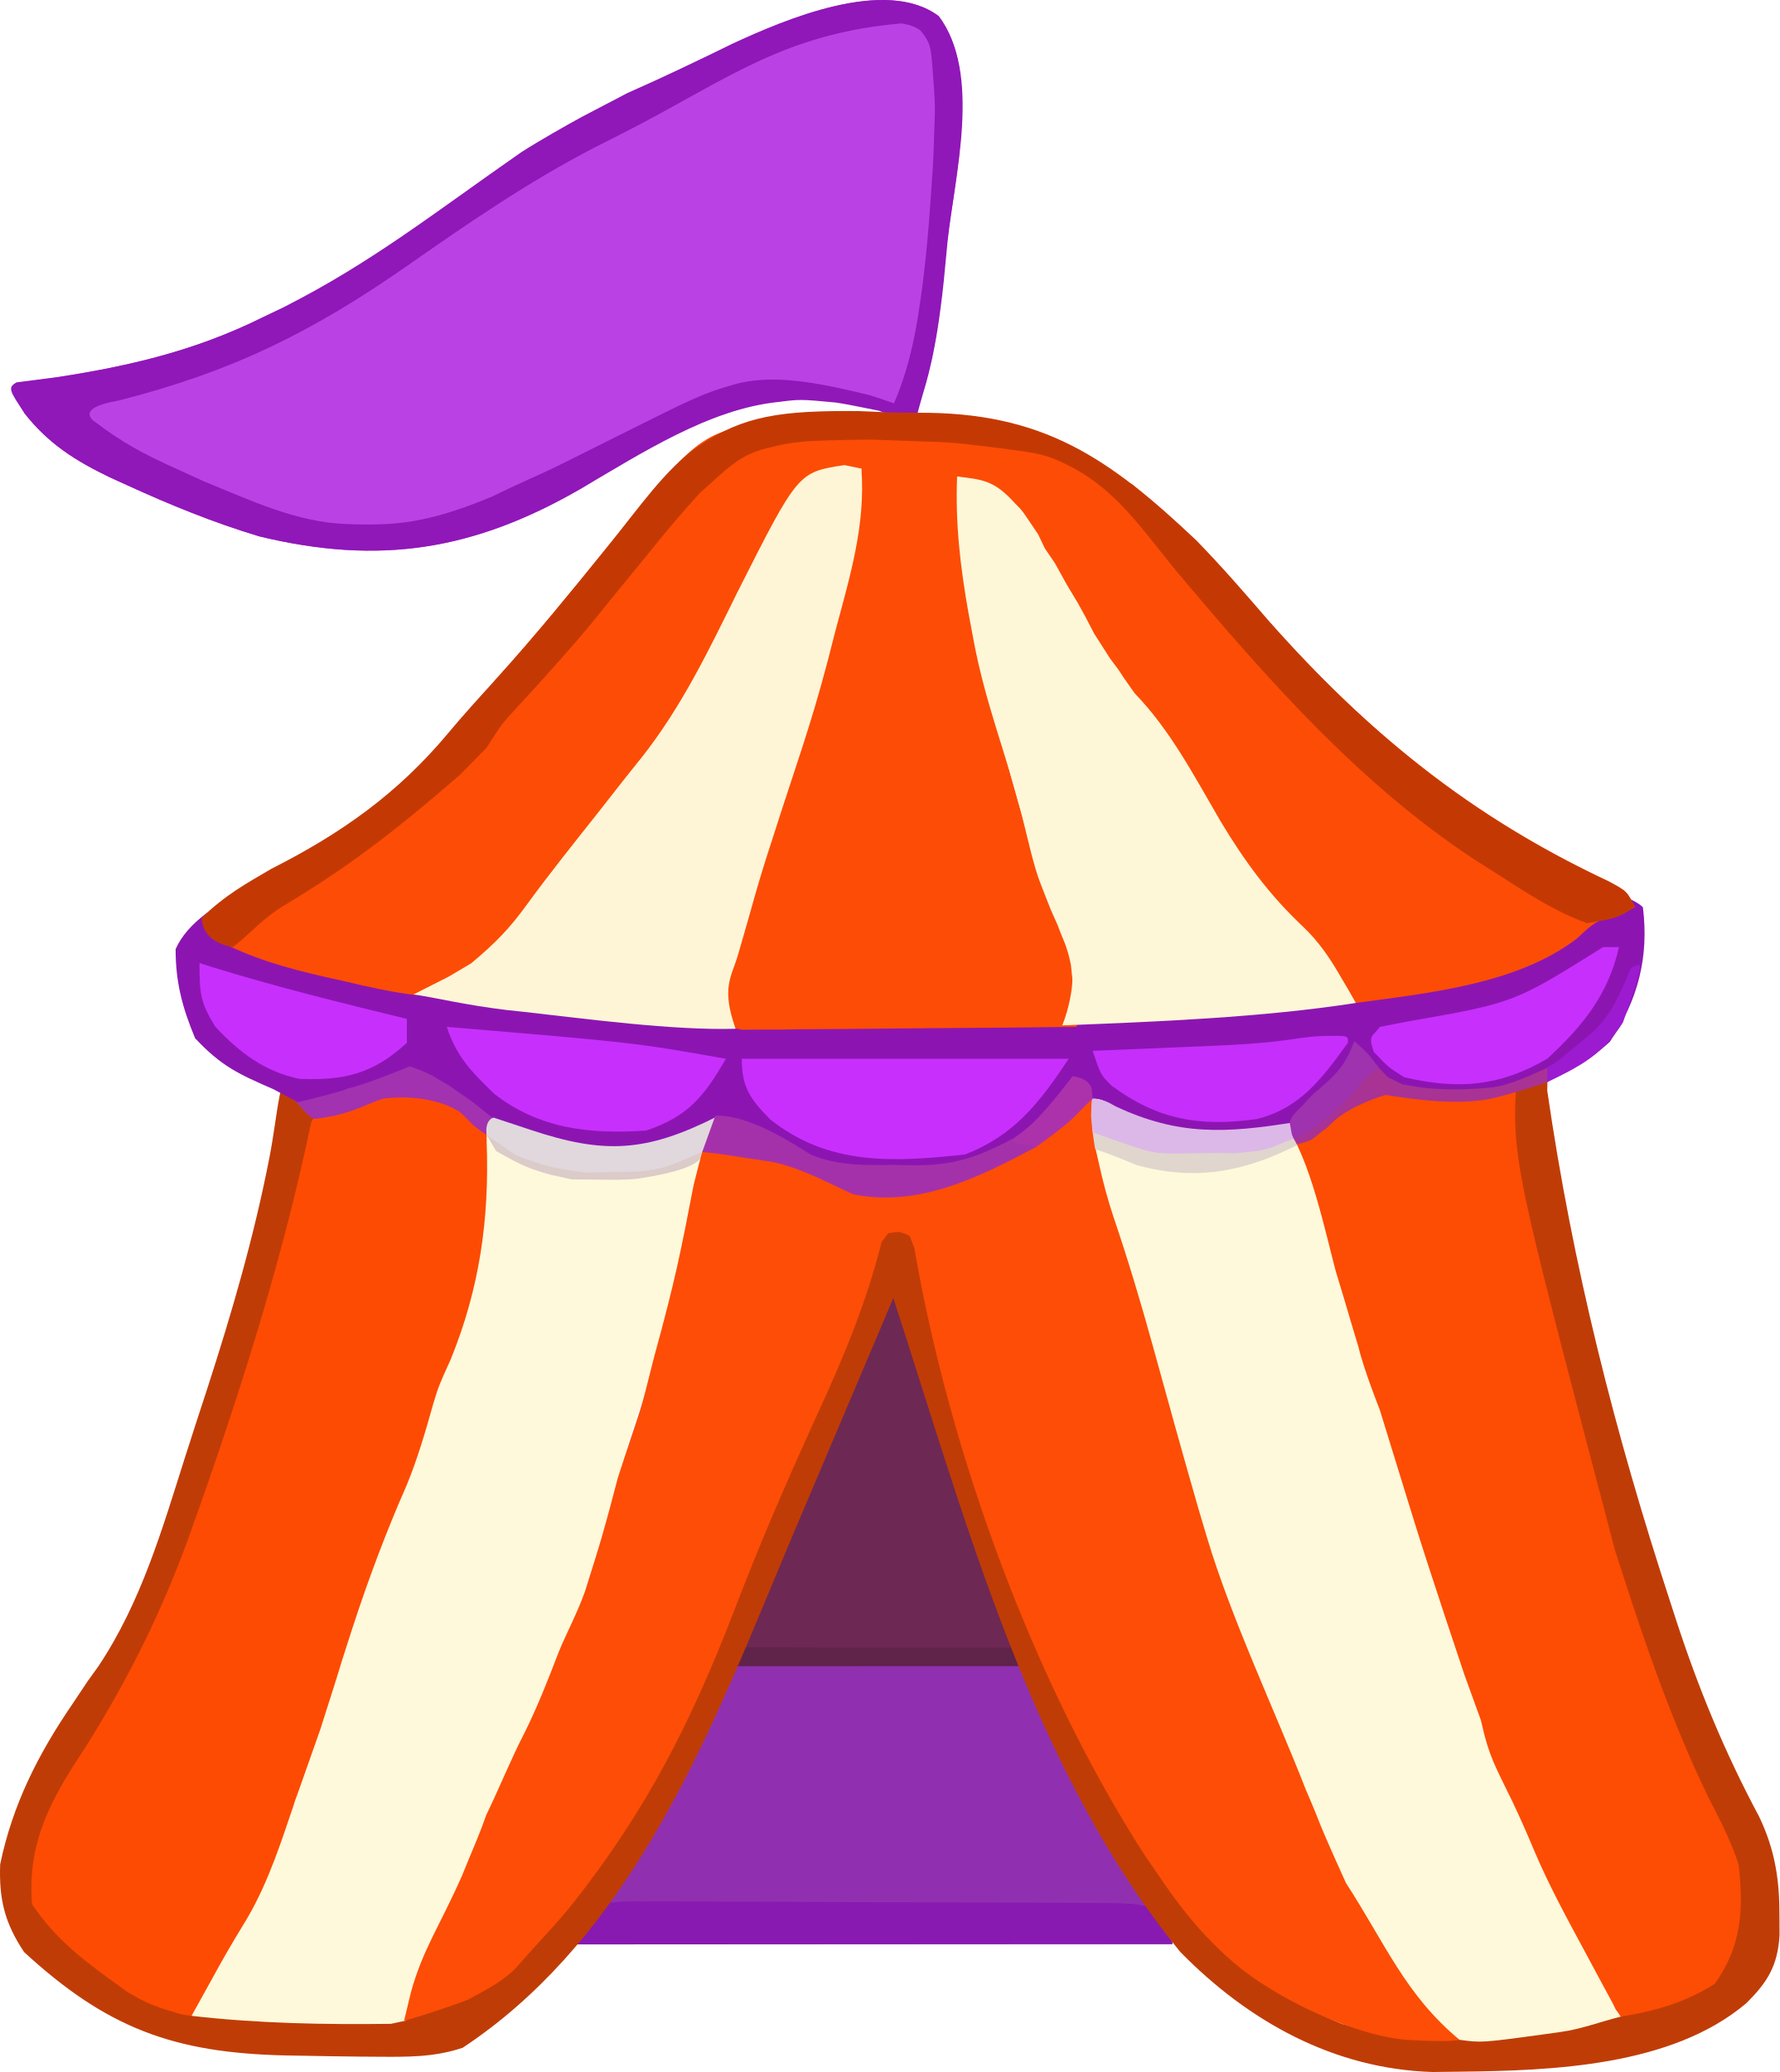
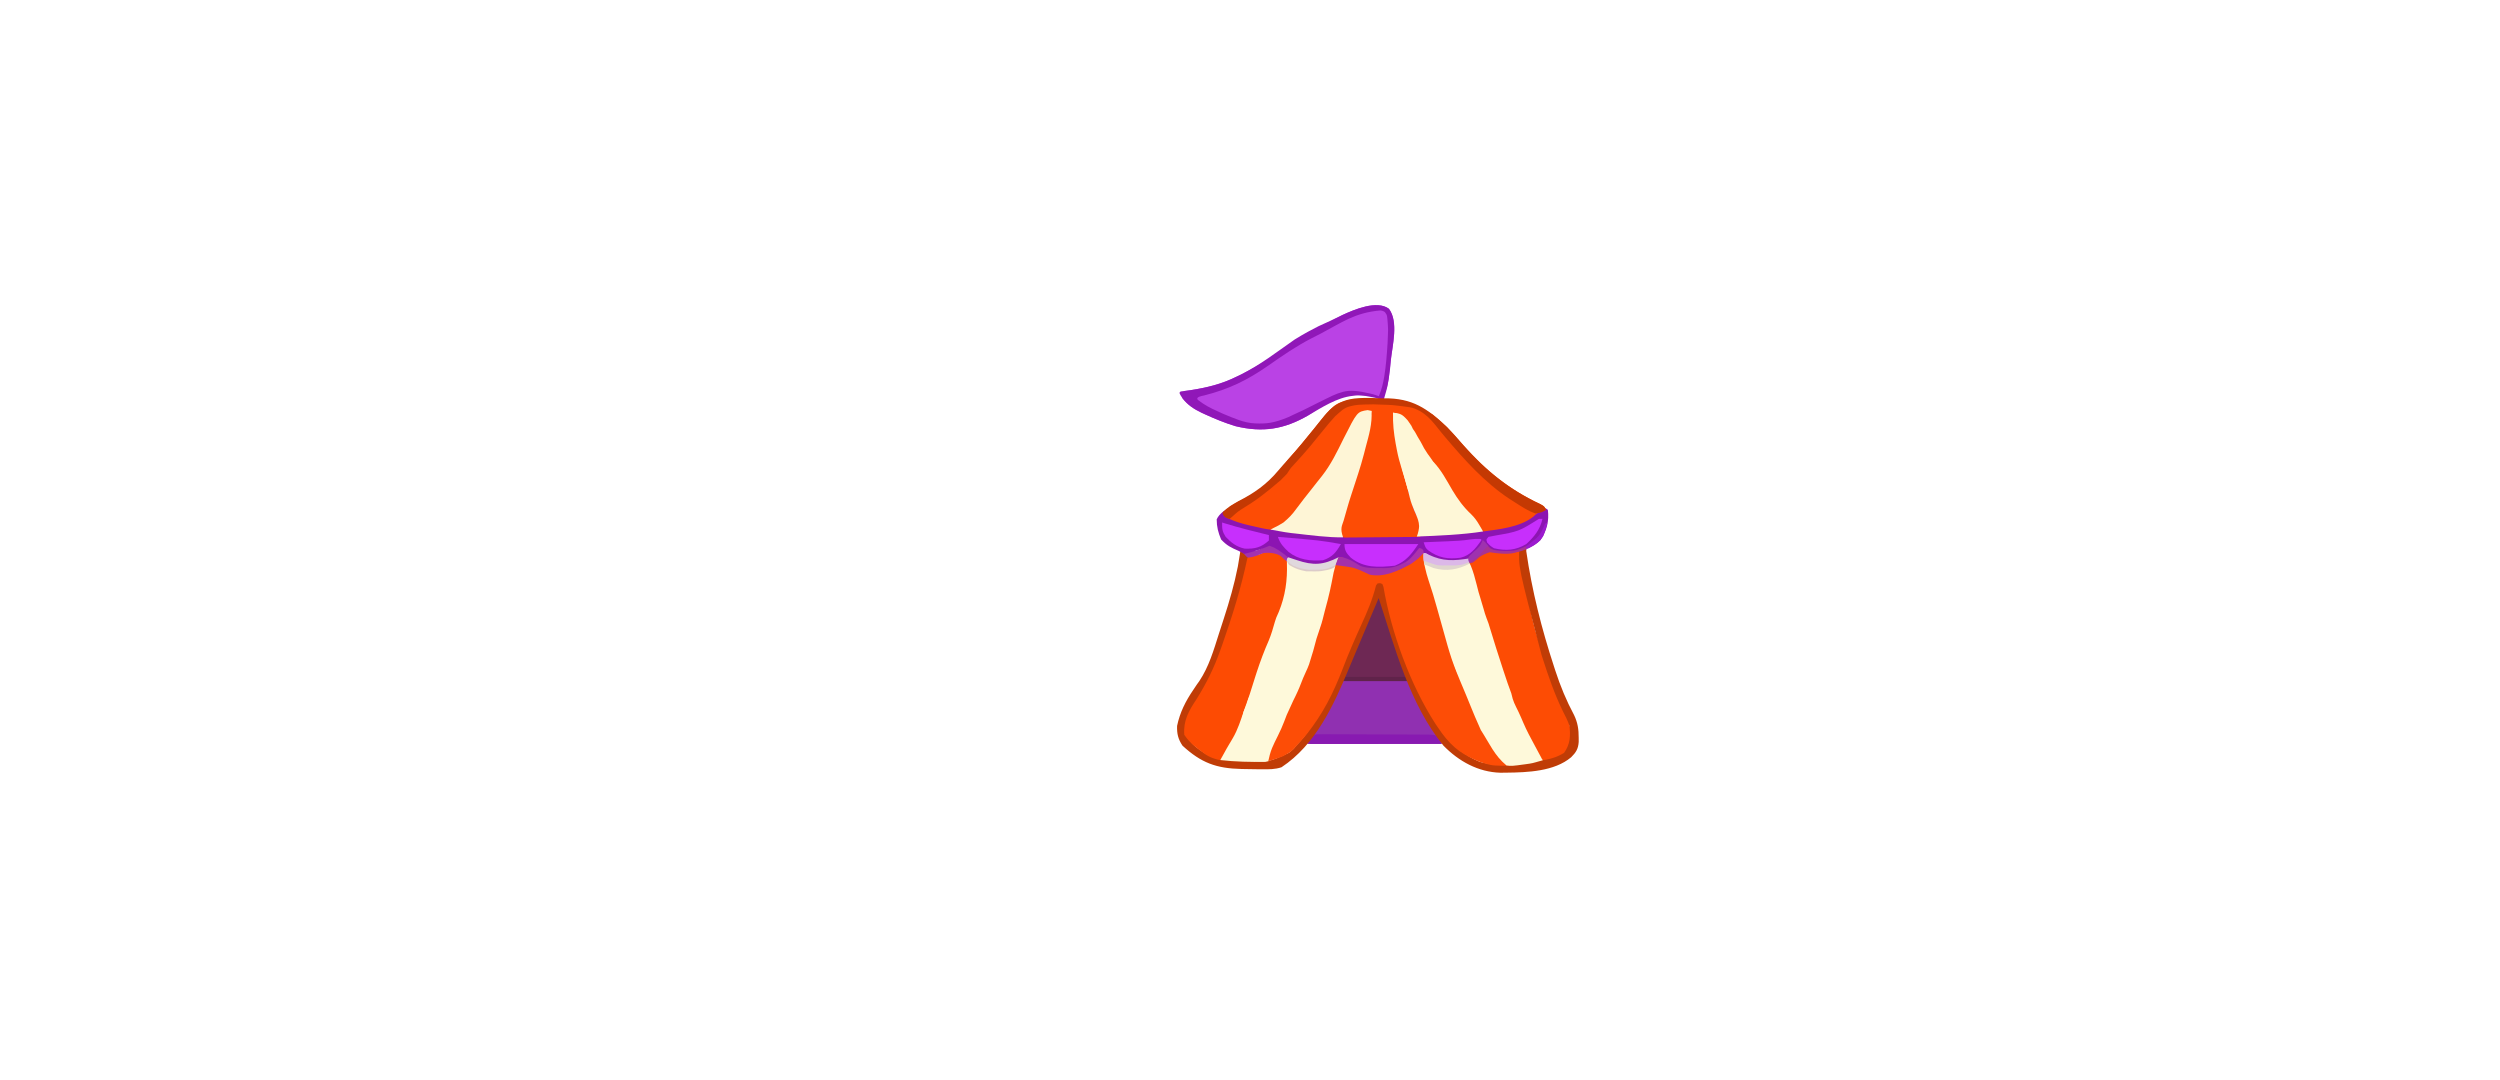
- <svg xmlns="http://www.w3.org/2000/svg" version="1.1" width="223.153" height="259.791" id="svg168">
+ <svg xmlns="http://www.w3.org/2000/svg" version="1.1" width="1389" height="600" id="svg168">
  <defs id="defs168">
    <linearGradient id="swatch173">
      <stop style="stop-color:#6e2854;stop-opacity:1;" offset="0" id="stop173" />
    </linearGradient>
+     <linearGradient id="swatch172">
+       <stop style="stop-color:#6e2854;stop-opacity:1;" offset="0" id="stop172" />
+     </linearGradient>
  </defs>
-   <g id="g175" style="display:inline" transform="translate(-703.9798,-152.2483)">
+   <g id="g175" style="display:inline" transform="translate(-50.00655,17.29093)">
    <path d="m 73.805,132.293 c 4.117,7.317 0.023,6.484 2,17.188 l -0.01,2.602 c 2.703,14.483 4.742,29.416 11.885,42.585 l 7.095,19.349 C 109.495,248.409 95.34,251.72 83.742,252.855 52.469,267.709 57.452,180.401 42.433,140.016 37.869,127.745 62.362,105.735 73.805,132.293 Z" fill="#fd4c04" id="path1" transform="translate(821.6953,154.2695)" style="display:inline" />
    <path d="M 0,0 C 0.33,0 0.66,0 1,0 1.184,0.781 1.369,1.562 1.559,2.367 6.039,20.249 12.305,37.621 19.688,54.5 c 0.439,1.007 0.878,2.014 1.33,3.052 C 24.485,65.293 28.584,72.505 33.375,79.5 35,82 35,82 35,84 c -24.09,0 -48.18,0 -73,0 -0.33,-0.66 -0.66,-1.32 -1,-2 0.389,-0.501 0.779,-1.003 1.18,-1.52 C -24.241,62.113 -16.469,40.253 -7.925,19.267 -6.307,15.302 -4.675,11.343 -3.043,7.383 -2.737,6.641 -2.432,5.899 -2.117,5.135 -1.411,3.423 -0.706,1.712 0,0 Z" fill="#9030b1" transform="translate(816,312)" id="path21" />
    <path d="m 0,0 c 2.802,-0.367 2.802,-0.367 6.422,-0.356 l 1.996,-0.006 c 2.183,-0.003 4.365,0.015 6.547,0.035 1.515,0.003 3.029,0.005 4.544,0.006 3.177,0.005 6.354,0.019 9.53,0.041 4.073,0.028 8.147,0.039 12.22,0.044 3.129,0.004 6.257,0.014 9.386,0.026 1.502,0.006 3.004,0.01 4.506,0.014 2.1,0.007 4.199,0.021 6.298,0.036 l 3.622,0.021 C 68,0 68,0 71,1 L 72,5 -2.812,5.044 -1.438,2.938 Z" fill="#881ab1" id="path44" transform="translate(779,391)" />
    <path d="M 0,0 C 0.33,0 0.66,0 1,0 1.184,0.781 1.369,1.562 1.559,2.367 5.542,18.265 11.251,33.669 17,49 4.79,49 -7.42,49 -20,49 -13.478,32.603 -6.838,16.268 0,0 Z" fill="#6e2854" transform="translate(816,312)" id="path32" />
    <path d="m 778.375,358.924 c 2.802,-0.164 2.802,-0.164 6.422,-0.159 l 1.996,-0.003 c 2.183,-0.001 4.365,0.007 6.547,0.015 1.515,10e-4 3.029,0.002 4.544,0.003 3.177,0.002 6.354,0.008 9.53,0.018 4.073,0.013 8.147,0.017 12.22,0.019 3.129,0.002 6.257,0.006 9.386,0.011 1.502,0.003 3.004,0.005 4.506,0.006 2.1,0.003 4.199,0.009 6.298,0.016 l 3.622,0.009 c 2.929,0.062 2.929,0.062 5.929,0.508 l 1,1.781 -74.812,0.02 1.374,-0.938 z" fill="#881ab1" id="path174" style="fill:#60234a;fill-opacity:1;stroke-width:0.667" />
    <path d="M 0,0 1.05,-0.918 1.007,2.002 C 4.196,24.056 9.506,44.972 16.438,66.125 l 0.676,2.089 c 2.825,8.682 6.141,16.738 10.454,24.794 2.024,4.226 2.574,7.975 2.558,12.618 l 0.008,2.289 c -0.245,3.849 -1.53,5.893 -4.195,8.523 C 16.598,124.326 1.652,124.873 -10,125 l -3.406,0.039 C -25.727,124.658 -36.436,118.73 -45,110 -63.742,87.087 -71.961,55.672 -81,28 l -1.142,2.696 c -0.535,1.261 -1.069,2.523 -1.604,3.784 l -0.868,2.048 c -1.587,3.745 -3.176,7.489 -4.768,11.232 -4.135,9.723 -4.135,9.723 -8.2,19.474 C -106.045,87.64 -115.99,109.433 -135,122 c -3.617,1.206 -6.923,1.15 -10.688,1.125 l -2.273,-0.015 C -150.308,123.086 -152.654,123.046 -155,123 l -2.217,-0.038 C -171.209,122.65 -179.625,119.551 -190,110 c -2.454,-3.68 -3.154,-6.65 -3,-11 1.567,-7.499 4.729,-13.75 9.023,-20.039 L -182,76 l 1.313,-1.823 c 5.379,-8.061 7.993,-17.157 10.901,-26.314 0.901,-2.833 1.824,-5.659 2.75,-8.484 3.096,-9.555 5.862,-19.057 7.787,-28.923 1.051,-5.26 1.405,-12.331 2.85,-9.136 2.799,4.198 6.592,5.898 5.67,10.707 -5.411,24.884 -17.614,52.711 -31.627,74.179 -3.256,5.017 -5.993,9.407 -6.141,15.508 1.284,5.914 5.969,9.291 10.797,12.434 6.037,3.311 12.956,3.401 19.699,3.852 l 2.545,0.174 c 13.124,1.12 13.124,1.12 24.588,-4.229 l 2.618,-2.21 1.491,-1.868 C -120.43,103.412 -116.153,95.944 -112,88 l 0.963,-1.803 c 5.535,-10.39 10.044,-21.167 14.505,-32.053 2.774,-6.768 5.662,-13.485 8.576,-20.194 2.133,-4.937 3.268,-10.209 5.116,-15.26 1.801,0.044 4.84,0.89 4.84,0.89 l 0.777,3.916 c 4.396,19.017 11.124,37.065 18.91,54.941 l 1.331,3.065 C -50.115,96.913 -41.157,112.375 -24.75,119 c 9.977,2.705 20.736,1.048 30.812,-0.312 l 2.704,-0.356 C 13.675,117.604 17.719,116.673 22,114 c 3.404,-4.765 3.642,-9.345 3,-15 -0.97,-2.973 -2.378,-5.664 -3.812,-8.438 -4.515,-9.352 -7.836,-18.945 -11,-28.812 L 9.49,59.598 C -3.398,10.482 -3.486,10.835 -2.792,-0.577 Z" fill="#c03c06" transform="translate(897,287)" id="path25" />
    <path d="M 0,0 C 1.625,1.5 4.812,-1.625 6.188,-0.125 L 5.688,1.188 c 3.051,6.102 1.07,16.709 -0.5,23 L 4.687,26.202 C 3.505,30.681 1.871,34.764 0,39 l -0.875,3.188 c -0.928,3.146 -1.998,5.887 -3.312,8.875 -2.534,5.951 -4.544,12.024 -6.5,18.188 l -0.901,2.832 c -1.652,5.272 -3.308,6.301 -4.588,11.675 L -18,88 l -0.445,2.02 c -2.077,8.536 -4.626,18.115 -10.671,24.688 -1.986,0.555 -2.978,0.184 -5.067,-0.476 -1.918,-0.606 -3.065,-1.141 -4.949,-2.292 C -43.835,108.543 -47.778,105.833 -51,101 -51.634,93.205 -48.561,87.717 -44.375,81.438 -38.783,72.543 -34.496,63.892 -31,54 l 1.18,-3.323 C -24.309,34.99 -19.417,19.293 -16,3 L -13.938,-1.188 -10,1 c 3.751,-1.822 6.006,-2.366 10,-1 z" fill="#fd4b03" transform="translate(759,290)" id="path18" />
    <path d="m 0,0 2.125,0.656 c 9.418,2.764 15.356,5.387 24.5,1.469 -1.014,6.36 -2.063,10.475 -3.5,16.75 l -0.777,3.473 C 21.105,27.772 19.752,32.929 17.679,38.091 16.372,41.766 15.777,45.612 15.062,49.438 13.744,56.085 12.179,61.976 9,68 L 7.562,71.438 C 6.334,74.239 5.028,76.911 3.625,79.625 1.068,84.647 -0.886,89.817 -2.789,95.117 -3.933,97.84 -5.222,99.676 -7,102 c -0.782,1.727 -1.512,3.479 -2.188,5.25 l -1.043,2.703 -0.858,3.638 L -13,114 c -8.402,0.11 -16.647,-0.045 -25,-1 0.749,-1.354 1.5,-2.709 2.25,-4.062 l 1.387,-2.512 c 1.1,-1.958 2.255,-3.885 3.426,-5.801 C -28.283,96.041 -26.699,90.997 -25,86 l 3.149,-8.927 C -18.512,66.648 -19.747,70.305 -18.75,67.25 l 0.95,-2.95 C -15.818,58.236 -13.625,52.374 -11.055,46.535 -9.653,43.166 -8.668,39.727 -7.68,36.219 -7,34 -7,34 -5.5,30.688 -1.865,21.751 -0.647,13.092 -0.992,3.484 L -1,1 Z" fill="#fef9da" transform="translate(766,292)" id="path19" />
    <path d="m 0,0 c 3.793,1.002 7.153,1.81 10.438,4 1.326,0.682 5.533,-0.898 6.875,-0.25 l 9.281,0.812 C 25.411,4.607 27.939,6.49 18.252,7.988 16.152,8.312 13.083,8.108 9.688,8.125 L 7.012,7.539 C 4.062,6.688 3.344,6.344 0.188,4.562 l -1.625,-2.75 C -2.316,-4.34 -0.879,2.848 -1,1 Z" fill="#dbcbc9" transform="translate(766,292)" id="path83" />
    <path d="M 0,0 0.77,3.402 C 1.117,4.914 1.465,6.426 1.812,7.938 l 0.502,2.229 C 3.372,14.734 4.668,19.136 6.19,23.569 7.771,28.314 9.115,33.132 10.5,37.938 c 0.882,3.047 2.639,13.595 7.652,27.265 10.438,23.067 24.933,40.208 25.479,42.155 5.551,9.9 7.72,11.29 -3.785,10.682 C 33.107,117.683 22.761,112.776 17.539,108.199 13.694,104.869 10.808,101.223 8,97 L 6.559,94.91 C -7.491,73.128 -17.981,44.247 -22.362,18.741 l -0.594,-1.542 c -1.481,-0.707 -1.431,-0.448 -2.669,-0.337 l -0.832,1.09 c -1.946,7.747 -4.888,14.748 -8.231,21.986 -3.664,8.054 -7.173,16.103 -10.312,24.375 -5.487,14.174 -10.961,24.84 -20.068,36.455 -1.861,2.373 -4.975,5.591 -7.054,7.998 -1.618,1.872 -4.738,3.373 -6.084,4.148 -2.681,1.092 -8.147,2.722 -8.147,2.722 l 0.869,-3.612 c 1.507,-5.434 3.631,-8.311 6.44,-14.686 1.06,-2.687 2.036,-4.743 2.978,-7.474 1.835,-3.797 3.071,-6.968 4.844,-10.395 1.624,-3.28 2.945,-6.643 4.254,-10.059 0.905,-2.251 2.299,-4.81 3.296,-7.596 2.204,-6.951 2.537,-8.201 4.129,-14.276 3.316,-10.237 2.539,-7.12 4.561,-15.201 2.654,-9.632 3.361,-13.312 4.951,-21.548 C -49.149,7.413 -48.663,4.87 -47,1.812 c 2.686,0.384 3.81,0.983 5.688,3 4.309,4.076 9.293,5.923 15.125,6.688 C -17.309,10.951 -9.76,7.654 -3.523,1.391 -2,0 -2,0 0,0 Z" fill="#fd4d06" transform="translate(841,290)" id="path12" />
    <path d="M 0,0 C 1.438,1.461 1.438,1.461 3,3.375 4.619,5.342 6.197,7.197 8,9 L 6.062,11.562 C 3.812,10.188 4.125,9.875 2.562,8.625 0.71,7.399 -2.891,6.465 -7,7 c -2.562,0.874 -4.269,2.055 -8.532,2.527 -0.556,0.062 -1.691,-1.433 -2.552,-2.332 -0.946,-0.987 1.206,-0.544 2.765,-1.025 1.545,-0.476 3.18,-0.268 3.612,-0.345 C -10.461,5.604 -5.324,3.147 -4.625,2.375 -2,0 -2,0 0,0 Z" fill="#a232af" transform="translate(759,283)" id="path84" />
    <path d="m 2,5.875 c 0,0 3.425,-24.415 22.011,-1.732 C 27.227,8.068 29.317,18.368 30.5,22.688 l 1.012,3.342 0.957,3.232 0.889,2.968 C 33.983,34.928 36,40 36,40 c 1.131,3.644 2.254,7.291 3.375,10.938 l 0.961,3.096 C 42.162,59.987 46.625,73.25 46.625,73.25 l 2.062,5.688 c 1.058,4.797 1.88,5.871 3.996,10.289 0.947,1.994 1.835,4.017 2.684,6.055 1.842,4.338 4.081,8.451 6.32,12.594 0.818,1.517 1.635,3.035 2.449,4.555 l 1.085,2.007 C 66,116 65.227,114.564 66.221,116.094 63.671,116.741 61.209,117.67 58.812,118 l -2.041,0.289 C 48.76,119.383 48.76,119.383 46,119 39.219,113.37 36.727,106.997 31.758,99.332 27.605,90.152 29.018,92.919 26.75,87.688 22.847,77.707 17.341,66.111 14.312,55.938 L 13.273,52.449 C 11.313,45.656 9.425,38.841 7.55,32.023 6.046,26.584 4.445,21.213 2.623,15.872 1.896,13.687 1.307,11.499 0.812,9.25 L 0.332,7.141 C -0.041,4.733 1.945,8.307 2,5.875 Z" fill="#fef9da" transform="translate(841,289)" id="path20" style="display:inline" />
    <path d="m 840.938,290 c 1.121,0.09 1.84,0.34 2.824,0.91 7.724,4.044 12.737,3.772 21.27,2.402 l 1.324,1.896 0.291,0.602 c -6.693,3.418 -12.893,4.546 -20.177,2.502 -0.804,-0.33 -1.609,-0.66 -2.438,-1 -2.871,-1.09 -0.943,-0.342 -2.717,-0.985 -0.452,-2.537 -0.45,-3.756 -0.377,-6.328 z" fill="#e0d6cd" id="path62" />
    <path d="m 88.305,111.73 c 0.771,6.171 -0.578,11.606 -4.148,16.875 -1.986,1.808 -3.737,2.944 -6.047,4.09 -2.134,1.046 1.241,-0.892 -3.742,1.41 -5.88,1.96 -18.062,0.625 -18.062,0.625 -32.82,13.905 -31.776,0.427 -37.156,1.031 -0.747,0.084 -1.609,1.578 -1.609,1.578 -7.256,6.252 -16.186,10.443 -26.148,9.918 -6.045,-1.484 -13.537,-6.548 -16.086,-8.527 l -0.982,-0.433 -2.209,-0.335 c -5.259,6.692 -21.944,8.217 -26.684,1.268 l -3.938,-3.125 -3.062,-2.125 c -1.688,-0.917 -1.688,-1.208 -4.75,-2.312 -4.732,1.967 -8.472,3.223 -14.062,4.5 l -3.052,-1.623 c -4.435,-1.925 -6.557,-2.916 -9.819,-6.389 -1.611,-3.884 -2.442,-7 -2.442,-11.175 11.747,-26.431 174.68,-14.57 184,-5.25 z" fill="#8c15b2" id="path5" style="display:inline" transform="translate(821.6953,154.2695)" />
    <path d="m 24.305,58.73 2.359,1.953 c 4.249,3.622 8.025,7.466 11.637,11.715 13.391,15.584 26.903,27.279 45.738,36.105 2.266,1.227 2.266,1.227 3.266,3.227 l -2.188,0.75 c -2.879,1.122 -2.879,1.122 -5.109,3.195 -7.54,5.732 -18.531,6.799 -27.703,8.055 l -1.758,-2.16 -2.367,-2.902 -2.32,-2.848 C 44.569,114.237 43.265,112.687 41.894,111.173 37.434,106.213 34.089,100.759 30.68,95.043 29.568,93.182 28.451,91.324 27.328,89.469 l -1.471,-2.468 c -1.635,-2.392 -3.497,-4.238 -5.552,-6.271 -3,-5.357 -4.105,-5.18 -4.105,-7.823 l -1.47,-2.431 -0.8,-0.684 C 12.647,66.66 13.531,67.057 10.57,63.167 8.371,59.557 5.759,58.427 2.305,57.73 5.856,84.632 5.856,84.632 13.449,110.508 c 0.855,2.223 2.855,6.223 2.855,6.223 1.158,3.473 1.069,6.361 1,10 -6.211,0.074 -12.422,0.129 -18.634,0.165 -2.114,0.015 -4.227,0.036 -6.341,0.061 -3.036,0.036 -6.071,0.053 -9.107,0.067 l -2.87,0.047 -2.669,6.8e-4 -2.348,0.02 c -2.595,-0.461 -3.495,-1.243 -5.031,-3.361 1.276,-5.799 1.86,-9.733 3.875,-14.5 l 0.777,-1.895 c 1.28,-3.106 2.599,-6.195 3.926,-9.281 3.436,-8.033 5.982,-16.106 8.109,-24.574 l 0.65,-2.581 c 1.154,-4.712 2.07,-9.354 2.663,-14.169 -5.092,1.273 -6.997,2.753 -10,7 -1.573,2.703 -3.01,5.468 -4.438,8.25 -0.805,1.534 -1.609,3.068 -2.414,4.602 -1.164,2.235 -2.308,4.473 -3.422,6.734 -3.705,7.27 -9.121,13.373 -14.277,19.644 -1.968,2.403 -3.896,4.836 -5.825,7.27 l -1.891,2.34 c -1.135,1.414 -2.251,2.843 -3.344,4.289 l -1.516,1.934 -1.258,1.66 c -2.506,1.98 -4.437,2.082 -7.617,2.277 -3.033,-0.377 -5.967,-1.04 -8.938,-1.75 l -2.342,-0.516 c -4.839,-1.113 -9.334,-2.378 -13.721,-4.734 -0.687,-2.101 -0.245,-0.907 -0.558,-2.807 l 2.996,-3.17 c 14.605,-8.341 14.542,-6.529 26.66,-18.02 2.011,-2.395 4.167,-6.509 6.277,-8.816 4.734,-5.243 9.188,-10.693 13.625,-16.188 11.477,-14.167 11.477,-14.167 20,-16 18.071,-0.946 27.504,-2.234 46,8 z" fill="#fd4c05" transform="translate(821.6953,154.2695)" id="path9" style="display:inline" />
    <path d="M 0,0 C 5.451,7.23 1.796,21.109 0.93,29.355 L 0.547,33.246 C -1.098,49.133 -2.66,46.414 -6.008,49.074 -10.193,48.772 -5.722,49.061 -7.812,48.812 c -2.895,-0.286 -7.943,-1.417 -10.852,-1.488 l -5.496,0.453 c -8.779,0.877 -13.255,7.134 -20.785,11.516 -13.341,7.682 -25.144,9.589 -40.25,5.938 -5.738,-1.726 -11.178,-3.946 -16.625,-6.438 l -2.154,-0.98 c -4.311,-2.079 -7.721,-4.233 -10.721,-8.082 0.188,-2.312 0.188,-2.312 1,-4 L -110.398,45.25 c 9.18,-1.422 17.315,-3.356 25.703,-7.52 l 2.512,-1.199 c 11.192,-5.707 22.316,-12.528 32.227,-20.224 3.333,-2.519 6.403,-3.965 10.302,-5.516 4.789,-1.948 9.115,-5.064 13.771,-7.311 C -19.377,0.468 -6.668,-4.994 0,0 Z" fill="#ba42e5" transform="translate(821.6953,154.2695)" id="path14" />
    <path d="M 0,0 C 3.107,0.336 4.56,0.546 6.768,2.831 8.442,4.646 7.558,3.365 10.166,7.249 L 11,9 c 2,3 0.409,0.348 2.751,4.542 l 1.381,2.298 0.962,1.747 1.093,2.101 2.026,3.167 c 2.05,2.681 0.327,0.516 3.064,4.329 4.519,4.675 7.459,10.392 10.73,15.98 3.059,5.098 6.141,9.301 10.479,13.37 1.844,1.787 3.166,3.685 4.45,5.903 L 49.152,64.496 50,66 c -11.653,1.819 -25.034,2.358 -36.812,2.812 0.849,-2.087 1.292,-4.643 1.267,-5.823 l -0.186,-1.779 C 13.741,58.65 13.277,58.122 12.625,56.281 11.503,53.745 12.075,55.181 10.458,51.025 9.599,48.816 8.966,45.838 8.114,42.431 6.312,35.225 3.551,28.533 2.062,20.5 L 1.423,17.089 C 0.397,11.302 -0.235,5.876 0,0 Z" fill="#fef7d7" transform="translate(824,212)" id="path27" />
    <path d="M 0,0 2.125,0.438 C 2.665,7.527 0.691,13.942 -1.125,20.75 l -0.91,3.553 c -2.309,8.798 -3.957,13.004 -7.104,22.899 -1.93,5.854 -2.376,7.995 -4.224,14.251 -0.815,2.759 -2.112,4.093 -0.285,9.222 C -21.482,70.898 -32.344,69.44 -40.125,68.562 l -2.238,-0.238 c -5.266,-0.641 -8.536,-1.481 -11.666,-1.959 l 4.434,-2.247 2.788,-1.653 c 3.034,-2.541 4.798,-4.322 7.101,-7.524 2.797,-3.823 5.757,-7.516 8.698,-11.228 0.913,-1.156 1.822,-2.315 2.728,-3.477 0.948,-1.212 1.906,-2.416 2.875,-3.611 5.043,-6.397 8.438,-13.512 12.031,-20.787 C -5.815,0.885 -5.815,0.885 0,0 Z" fill="#fef5d6" transform="translate(809.875,210.5625)" id="path28" />
    <path d="m 0,0 c 5.451,7.23 1.973,20.048 1.106,28.295 l -0.471,4.909 c -0.967,9.256 -2.221,12.779 -2.756,14.648 -0.654,2.286 -0.474,1.809 -0.856,3.066 -2.748,-0.771 -2.183,-0.575 -4.555,-1.449 -2.412,-0.474 -1.221,-0.248 -2.763,-0.551 -0.508,-0.1 -1.24,-0.258 -2.62,-0.469 -4.447,-0.422 -4.549,-0.406 -7.121,-0.078 -8.779,0.877 -17.38,6.541 -24.91,10.922 -13.341,7.682 -25.144,9.589 -40.25,5.938 -5.738,-1.726 -11.178,-3.946 -16.625,-6.438 l -2.154,-0.98 c -4.311,-2.079 -7.721,-4.233 -10.721,-8.082 -1.719,-2.672 -2.156,-3.141 -0.938,-3.812 L -110.398,45.25 c 9.18,-1.422 17.315,-3.356 25.703,-7.52 l 2.512,-1.199 c 11.192,-5.707 18.913,-11.866 29.84,-19.473 2.153,-1.381 5.833,-3.478 7.609,-4.433 1.685,-0.906 3.623,-1.875 5.61,-2.94 5.098,-2.258 8.584,-3.959 13.241,-6.206 C -19.377,0.468 -6.668,-4.994 0,0 Z m -37.741,13.71 c -1.762,0.919 -3.535,1.817 -5.31,2.711 -8.383,4.322 -15.963,9.547 -23.673,14.938 -11.964,8.322 -21.933,13.239 -36.105,16.837 -0.422,0.107 -5.097,0.744 -3.21,2.503 3.678,2.811 6.438,4.263 10.656,6.156 l 3.301,1.508 c 5.819,2.349 11.453,5.093 17.856,5.326 5.975,0.217 10.029,-0.047 18.25,-3.458 2.916,-1.467 6.093,-2.792 8.156,-3.812 2.391,-1.177 5.268,-2.639 7.176,-3.586 9.287,-4.606 10.756,-5.468 15.102,-6.679 3.997,-1.114 8.83,-0.54 14.971,0.921 2.491,0.604 0.912,0.107 4.969,1.469 1.622,-3.794 2.436,-7.396 3.016,-10.986 0.972,-6.016 1.402,-11.728 1.841,-18.514 0.123,-1.899 0.14,-3.557 0.214,-5.482 0.05,-1.287 0.11,-2.031 -0.047,-4.326 C -0.983,4.155 -0.791,3.722 -2.129,1.987 -2.503,1.501 -3.653,1.025 -4.727,0.918 -19.05,2.158 -26.266,7.699 -37.741,13.71 Z" fill="#9017b8" transform="translate(821.6953,154.2695)" id="path29" />
    <path d="m -1.25,-0.844 c 2.565,0.12 2.29,0.074 3.984,0.178 l 3.344,0.031 c 15.729,-0.107 23.926,5.571 35,16 3.134,3.224 6.068,6.593 9,10 12.615,14.264 25.322,24.614 42.734,32.773 2.266,1.227 2.266,1.227 3.266,3.227 -2.312,1.375 -2.312,1.375 -6,2 -4.001,-1.447 -7.439,-3.697 -11,-6 L 75.816,55.295 C 61.802,46.03 50.556,33.398 39.777,20.643 34.14,14.085 31.072,8.325 23.156,5.111 21.183,4.367 19.74,4.254 16.422,3.803 L 12.557,3.337 C 9.929,3.003 7.332,2.994 5.016,2.896 L 0.188,2.729 c -8.391,0.117 -9.414,0.186 -12.992,1.084 -3.57,0.897 -5.041,2.671 -8.348,5.591 -2.374,2.574 -4.583,5.227 -6.77,7.961 l -4.5,5.5 -2.223,2.75 c -3.03,3.658 -6.213,7.162 -9.43,10.656 -1.987,2.157 -1.987,2.157 -3.848,5.094 l -3.336,3.398 c -8.789,7.603 -14.177,11.625 -22.09,16.402 -2.644,1.6 -3.958,3.274 -6.381,5.199 -2.53,-0.453 -3.856,-1.779 -3.919,-3.666 2.875,-2.815 5.616,-4.332 8.725,-6.147 8.784,-4.45 15.845,-9.422 22.195,-17.031 1.996,-2.385 4.081,-4.673 6.18,-6.969 4.734,-5.243 9.188,-10.693 13.625,-16.188 4.047,-4.996 7.468,-10.036 11.621,-12.843 C -15.688,-0.273 -11.023,-0.929 -1.25,-0.844 Z" fill="#c43903" transform="translate(812.9219,204.6348)" id="path33" />
    <path d="M 0,0 C 13.53,0 27.06,0 41,0 37.313,5.531 34.213,9.568 28,12 19.038,12.96 10.935,13.446 3.566,7.605 1.077,5.054 0,3.618 0,0 Z" fill="#c82ffd" transform="translate(797,285)" id="path40" />
    <path d="M 0,0 C 23.582,1.975 23.582,1.975 35,4 32.288,8.715 30.247,11.251 25,13 18.028,13.481 11.555,12.811 5.91,8.348 3.095,5.624 1.253,3.759 0,0 Z" fill="#c72ffd" transform="translate(760,281)" id="path46" />
    <path d="m 0,0 h 2 c -1.346,5.98 -4.578,9.928 -9,14 -6.012,3.498 -11.206,3.888 -17.938,2.312 C -27,15 -26.845,15.133 -28.734,13.147 -29.551,10.893 -28.795,11.215 -28,10 l 3.621,-0.699 C -11.16,6.989 -11.16,6.989 0,0 Z" fill="#c72ffc" transform="translate(905,271)" id="path48" />
    <path d="M 0,0 C -3.185,4.404 -5.973,8.225 -11.438,9.562 -18.524,10.549 -23.837,9.67 -29.652,5.352 -31,4 -31,4 -32,1 l 1.908,-0.076 C -27.207,0.807 -24.322,0.685 -21.438,0.562 l 3.002,-0.119 c 4.193,-0.181 8.318,-0.362 12.463,-1.041 2.279,-0.308 2.876,-0.266 4.662,-0.278 C 0.007,-0.885 0.073,-0.72 0,0 Z" fill="#c62efb" transform="translate(873,283)" id="path49" />
    <path d="M 0,0 C 0.536,0.17 1.073,0.34 1.625,0.516 9.67,3.003 17.823,5.001 26,7 c 0,0.99 0,1.98 0,3 -4.191,3.86 -7.794,4.746 -13.461,4.523 C 8.174,13.624 5.011,11.218 2,8 0.079,4.922 0,3.832 0,0 Z" fill="#c72ffd" transform="translate(729,273)" id="path50" />
    <path d="M -0.125,0.375 4.5,1.906 C 13.731,4.983 18.981,4.731 27.875,0.25 l -1.75,4.375 C 22.231,6.341 21.748,6.586 19.442,6.978 17.765,7.263 15.693,7.137 11.445,7.277 7,6.688 5.812,6.312 2.625,5.062 L -1,2.562 C -1.254,0.598 -0.125,0.375 -0.125,0.375 Z" fill="#e0d8dd" transform="translate(766,292)" id="path59" />
    <path d="M 0,0 C 1.5,1.375 1.055,1.172 2.555,2.797 3.11,3.358 3.562,3.854 4.062,4.344 L 5.812,5.188 c 4.362,0.941 8.358,0.656 11,0.431 2.379,-0.203 5.315,-1.645 7.596,-2.673 L 24.086,4.892 C 21.716,5.682 20.763,6.032 17.507,6.867 13.342,7.936 7.334,7.129 3.75,6.531 c 0,0 -4.571,1.285 -6.812,3.594 -0.5,0.483 -0.726,0.706 -0.938,0.819 -0.356,0.19 -0.059,0.043 -0.745,0.582 -0.179,0.141 -0.276,0.206 -0.648,0.489 -0.249,0.19 -0.358,0.277 -1.989,0.727 -0.097,-0.17 -0.372,-0.647 -0.45,-0.804 C -9.008,9.562 -7.818,8.849 -5.062,6.562 -2.387,4.324 -1.176,3.175 0,0 Z" fill="#a83394" transform="translate(874,283)" id="path70" />
    <path d="M -5.312,-2.875 C -0.931,-2.978 4.631,0.772 6.648,2.02 10.154,3.481 13.639,3.329 17.375,3.312 l 2.25,0.049 C 24.576,3.366 27.572,2.371 32,0 l 3,1 C 27.911,4.793 20.251,8.659 12,7 10.68,6.442 8.576,5.324 6.288,4.373 4.621,3.679 2.856,3.074 1.225,2.836 -3.246,2.185 -4.95,1.84 -6.965,1.695 Z" fill="#a531aa" transform="translate(799,295)" id="path79" />
    <path d="m 840.923,290.095 c 0.037,-0.1 0.101,-0.196 1.462,0.15 0.597,0.203 0.722,0.286 1.494,0.72 7.88,3.7 13.808,3.374 22.34,2.004 -0.19,0.659 -0.212,1.013 0.019,2.047 -3.06,0.995 -2.105,1.393 -7.332,1.828 -1.687,-0.044 -3.375,-0.04 -5.062,0 -4.716,0.111 -5.07,0.034 -8.088,-0.946 l -4.776,-1.672 -0.175,-2.044 c 0.04,-1.18 0.025,-1.512 0.119,-2.087 z" fill="#dcb8e8" id="path94" />
    <path d="m 873.812,282.781 c 1.5,1.375 1.844,1.625 3.062,3.344 l -1.035,0.75 -1.011,0.994 -0.967,1.194 c -1.962,2.252 -5.395,5.218 -7.647,5.968 -0.196,-0.45 -0.203,-0.453 -0.247,-0.607 l -0.255,-1.395 c 0.201,-0.53 0.179,-0.621 0.542,-1.037 0.354,-0.405 0.381,-0.445 0.641,-0.691 0.67,-0.633 0.409,-0.52 1.854,-1.958 2.675,-2.239 3.887,-3.388 5.062,-6.562 z" fill="#9e32af" id="path100" />
    <path d="M 0.469,-0.312 C 0.693,-0.584 1.754,-1.002 1.662,-0.493 1.324,1.368 0.554,3.411 -0.5,6.438 c -0.553,0.919 -1.193,1.704 -1.805,2.392 -2.071,2.33 -4.471,3.551 -7.698,5.103 0,-0.947 0.027,-1.269 0.043,-1.816 0.005,-0.156 1.24,-0.616 2.39,-1.769 L -5.094,8.344 c 2.899,-2.322 4.122,-5.206 5.562,-8.656 z" fill="#9c1acf" transform="translate(908,274)" id="path106" />
    <path d="M -0.5,1.188 C 1.654,1.462 1.875,2.75 1.875,2.75 L 2,4 C 0.469,5.387 0.906,5.137 -1.062,7 L -2.906,8.449 -5.25,10.188 C -4.696,9.591 -9.521,9.968 -7.567,8.715 -4.759,6.914 -1.794,2.775 -0.5,1.188 Z" fill="#ac32ac" transform="translate(839,286)" id="path144" />
  </g>
</svg>
